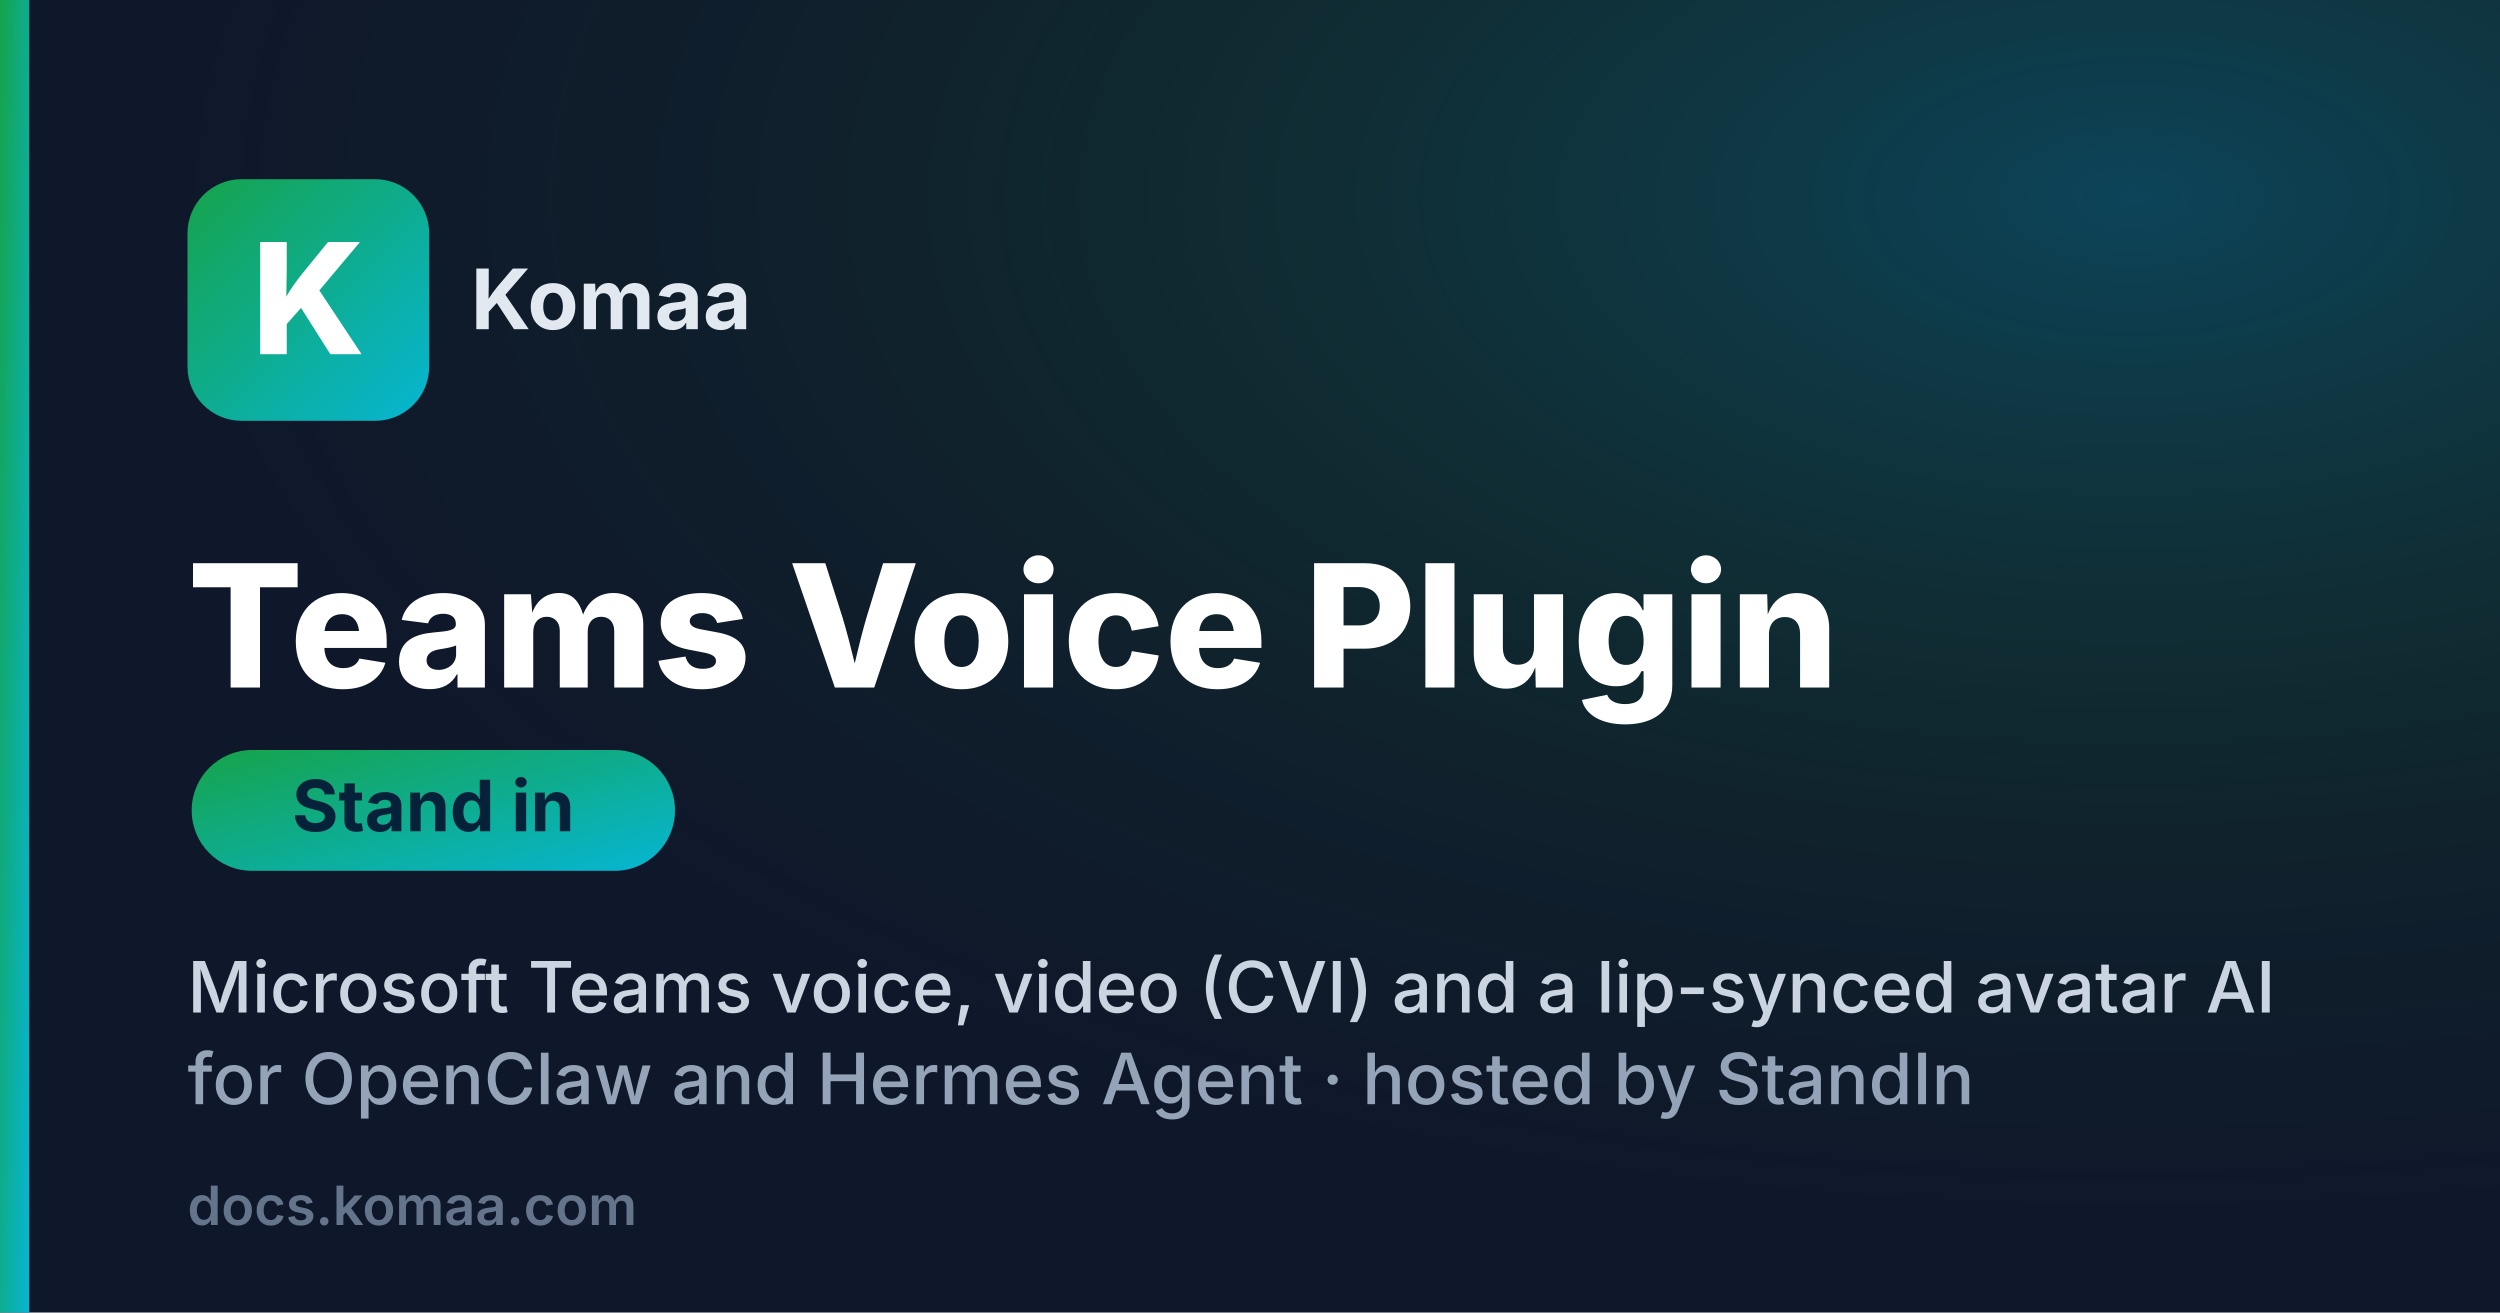
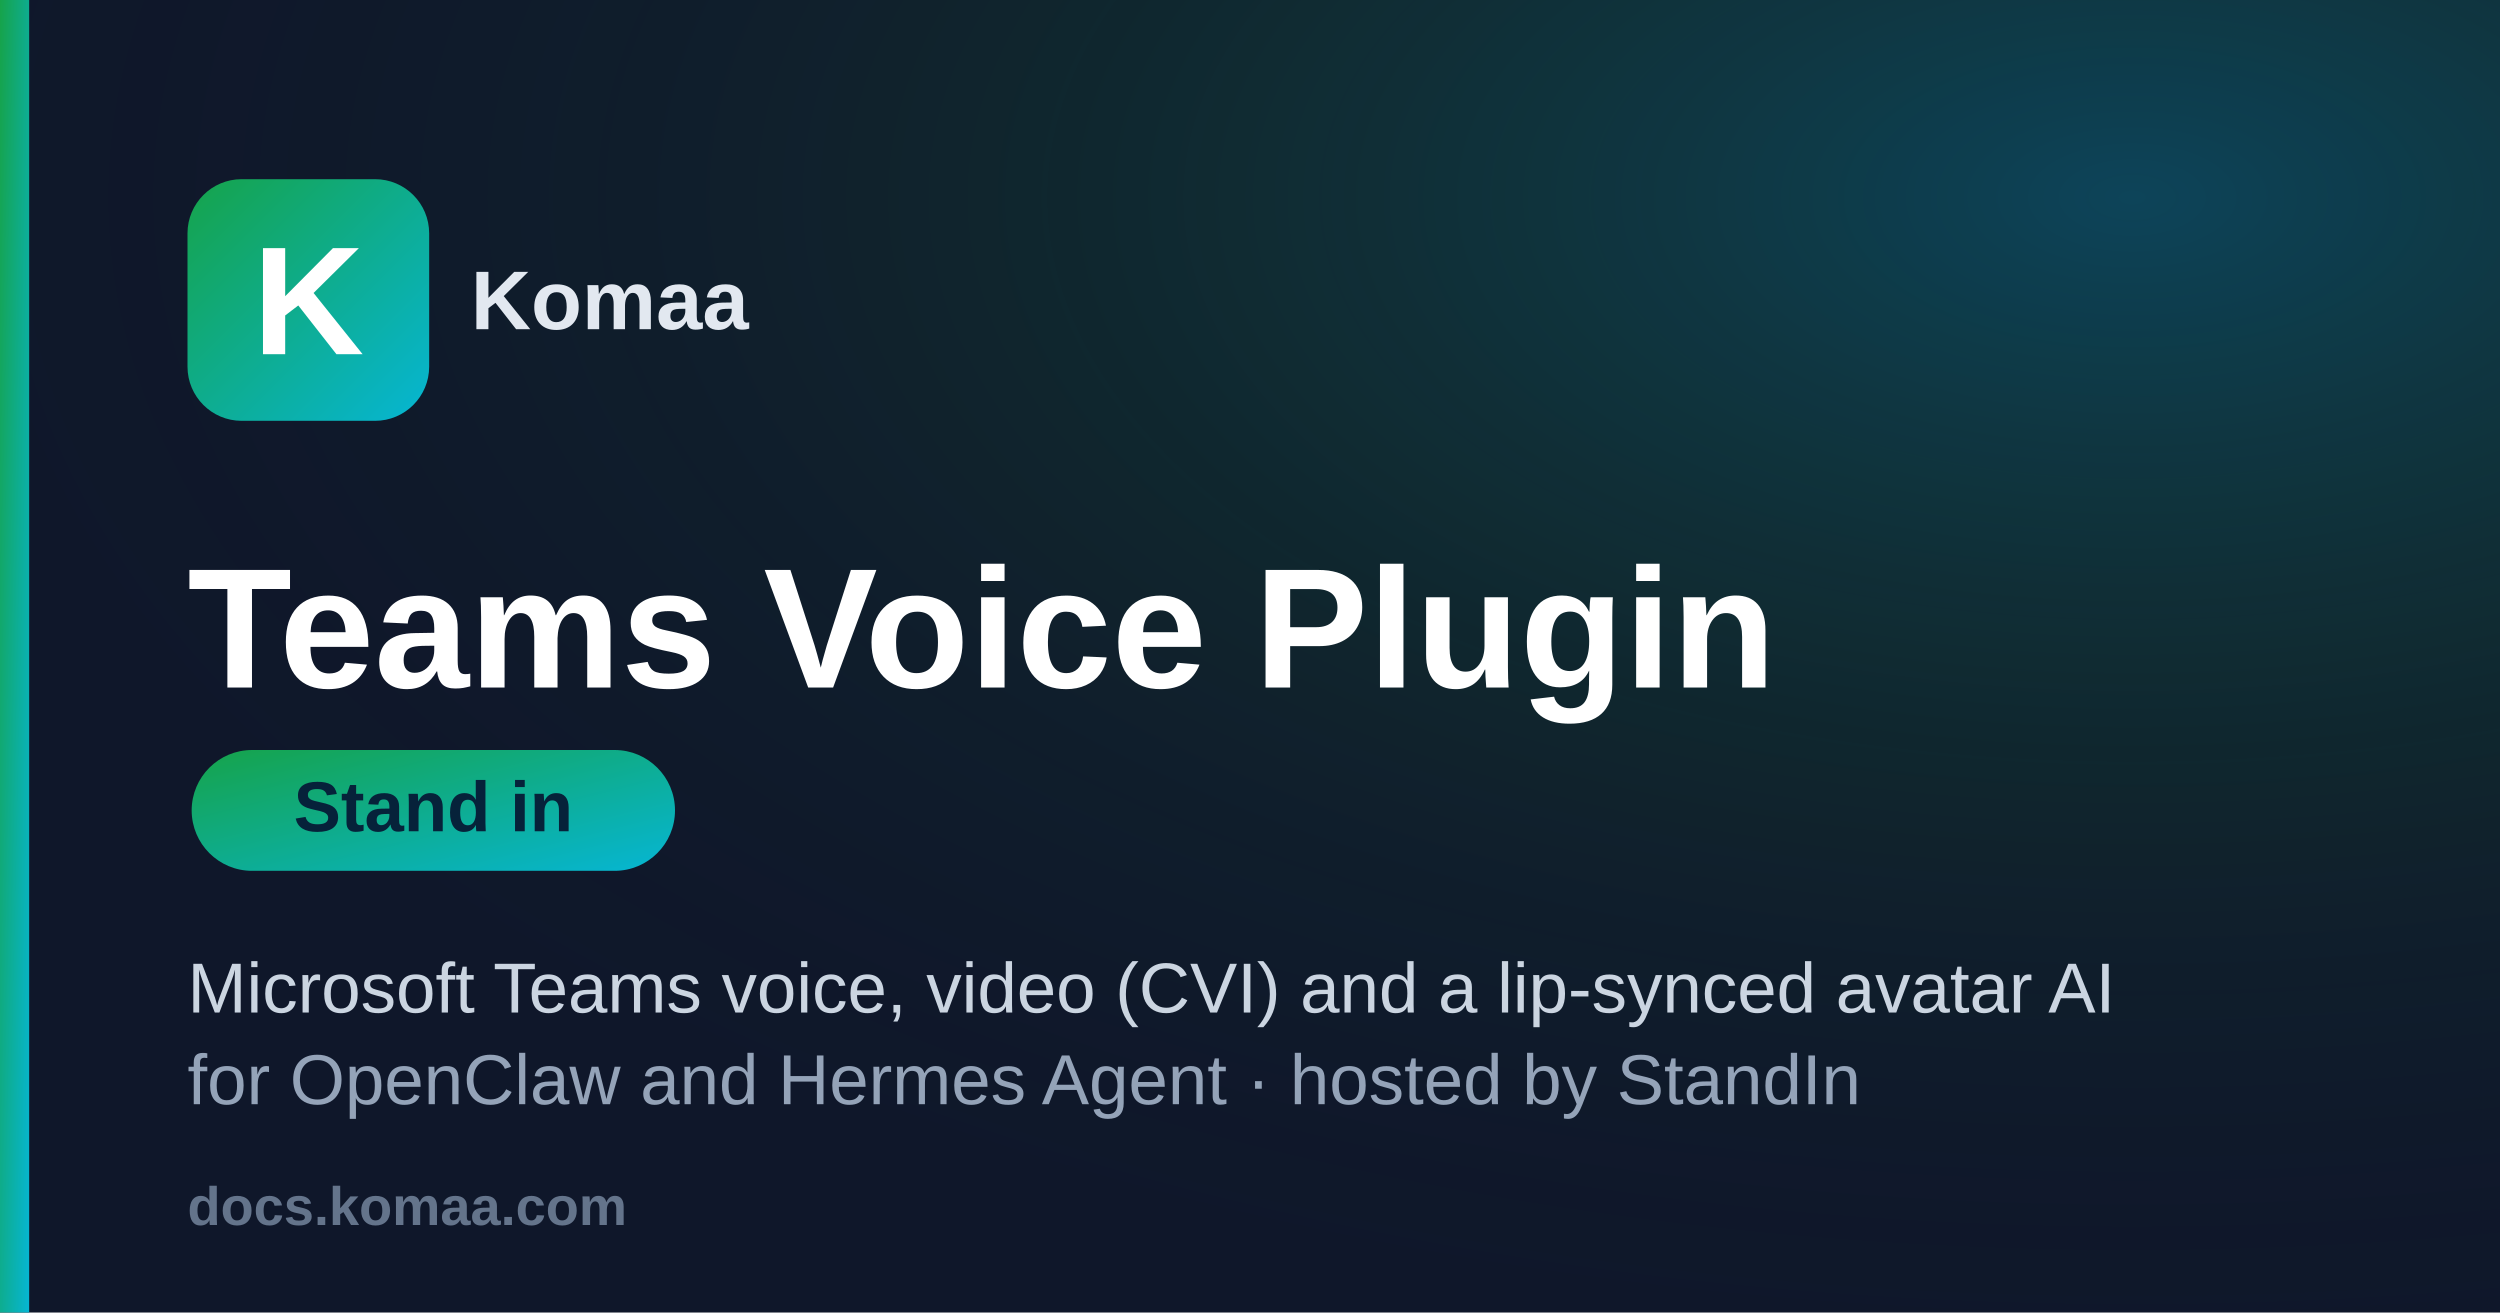
<svg xmlns="http://www.w3.org/2000/svg" width="1200" height="630" viewBox="0 0 1200 630" fill="none">
  <defs>
    <linearGradient id="brand" x1="0" y1="0" x2="1" y2="1">
      <stop offset="0" stop-color="#16A34A" />
      <stop offset="1" stop-color="#06B6D4" />
    </linearGradient>
    <radialGradient id="glow" cx="0.85" cy="0.15" r="0.9">
      <stop offset="0" stop-color="#06B6D4" stop-opacity="0.28" />
      <stop offset="0.5" stop-color="#16A34A" stop-opacity="0.10" />
      <stop offset="1" stop-color="#0f172a" stop-opacity="0" />
    </radialGradient>
-     <style>
-       .t { font-family: 'Inter','Segoe UI',system-ui,-apple-system,'Helvetica Neue',Arial,sans-serif; }
-     </style>
  </defs>
  <rect width="1200" height="630" fill="#0f172a" />
  <rect width="1200" height="630" fill="url(#glow)" />
  <rect x="0" y="0" width="14" height="630" fill="url(#brand)" />
  <rect x="90" y="86" width="116" height="116" rx="26" fill="url(#brand)" />
-   <text x="148" y="170" class="t" font-size="74" font-weight="800" fill="#ffffff" text-anchor="middle">K</text>
-   <text x="226" y="158" class="t" font-size="40" font-weight="700" fill="#e2e8f0">Komaa</text>
-   <text x="90" y="330" class="t" font-size="82" font-weight="800" fill="#ffffff">Teams Voice Plugin</text>
+   <text x="148" y="170" font-family="Arial, 'Segoe UI', Helvetica, sans-serif" font-size="74" font-weight="800" fill="#ffffff" text-anchor="middle">K</text>
+   <text x="226" y="158" font-family="Arial, 'Segoe UI', Helvetica, sans-serif" font-size="40" font-weight="700" fill="#e2e8f0">Komaa</text>
+   <text x="90" y="330" font-family="Arial, 'Segoe UI', Helvetica, sans-serif" font-size="82" font-weight="800" fill="#ffffff">Teams Voice Plugin</text>
  <rect x="92" y="360" width="232" height="58" rx="29" fill="url(#brand)" />
-   <text x="208" y="399" class="t" font-size="34" font-weight="700" fill="#06223a" text-anchor="middle">Stand in</text>
-   <text x="90" y="486" class="t" font-size="34" font-weight="500" fill="#cbd5e1">Microsoft Teams voice, video (CVI) and a lip-synced avatar AI</text>
-   <text x="90" y="530" class="t" font-size="34" font-weight="500" fill="#94a3b8">for OpenClaw and Hermes Agent · hosted by StandIn</text>
-   <text x="90" y="588" class="t" font-size="26" font-weight="600" fill="#64748b">docs.komaa.com</text>
+   <text x="208" y="399" font-family="Arial, 'Segoe UI', Helvetica, sans-serif" font-size="34" font-weight="700" fill="#06223a" text-anchor="middle">Stand in</text>
+   <text x="90" y="486" font-family="Arial, 'Segoe UI', Helvetica, sans-serif" font-size="34" font-weight="500" fill="#cbd5e1">Microsoft Teams voice, video (CVI) and a lip-synced avatar AI</text>
+   <text x="90" y="530" font-family="Arial, 'Segoe UI', Helvetica, sans-serif" font-size="34" font-weight="500" fill="#94a3b8">for OpenClaw and Hermes Agent · hosted by StandIn</text>
+   <text x="90" y="588" font-family="Arial, 'Segoe UI', Helvetica, sans-serif" font-size="26" font-weight="600" fill="#64748b">docs.komaa.com</text>
</svg>
